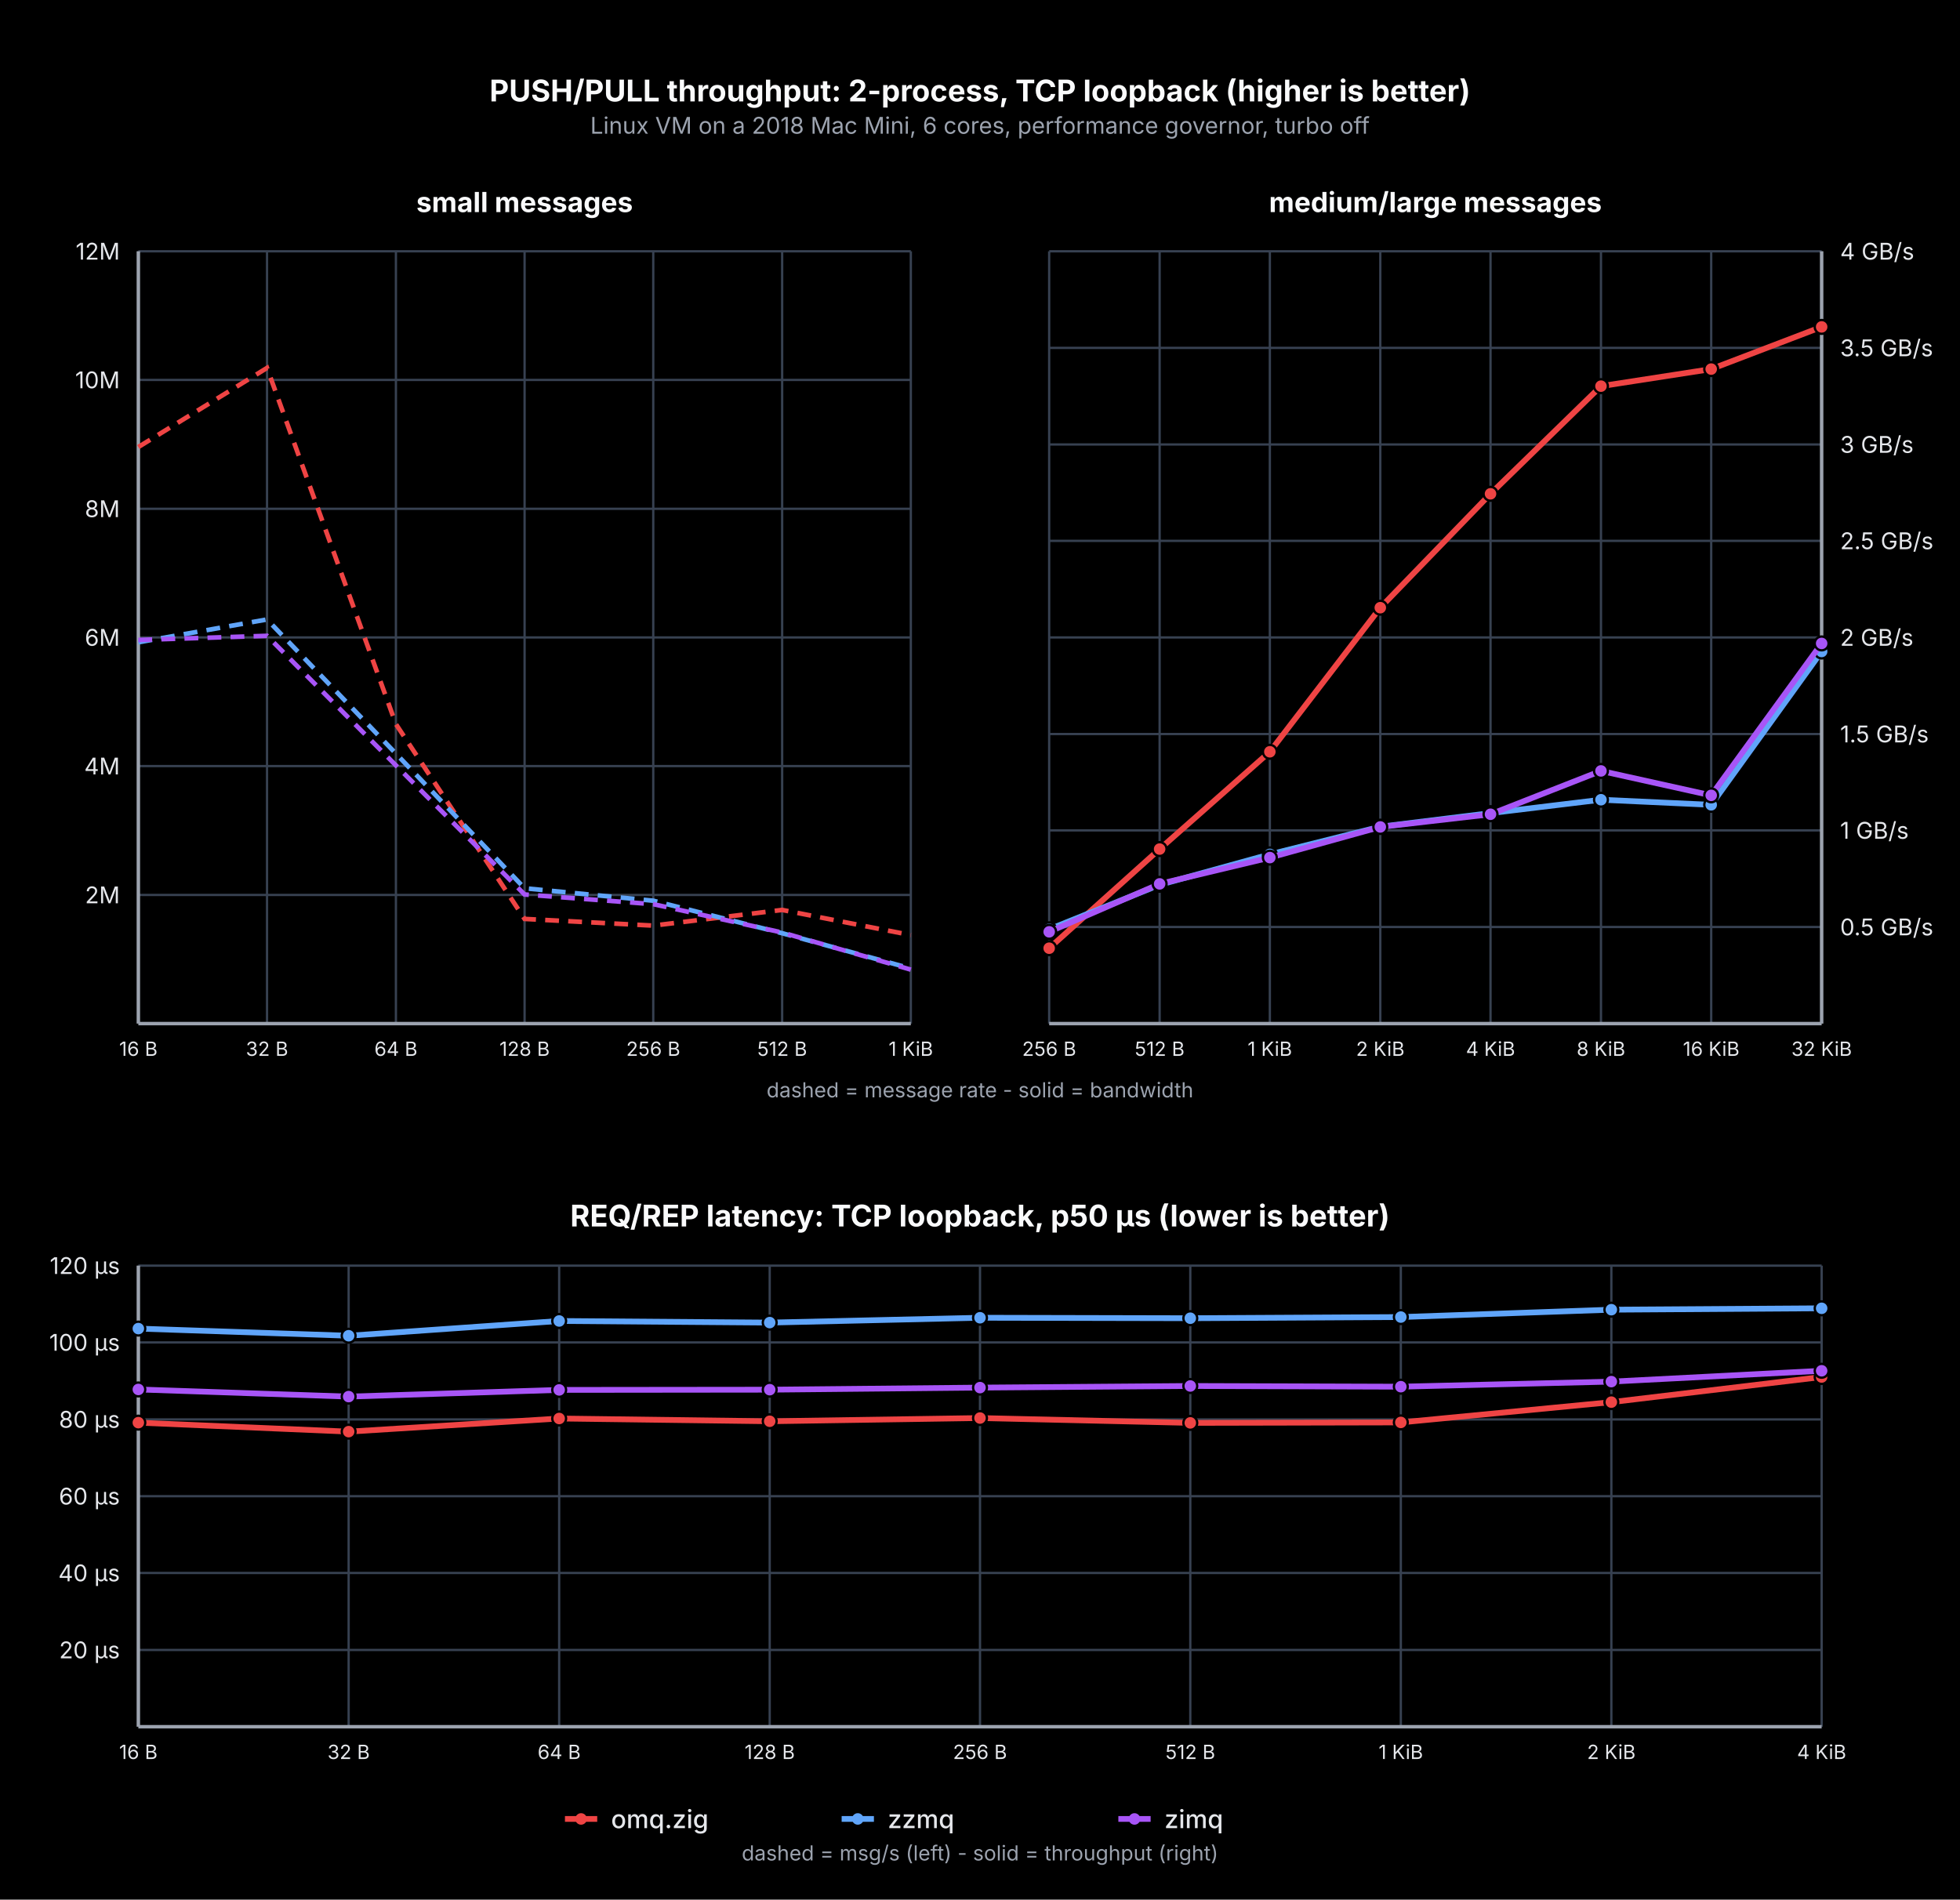
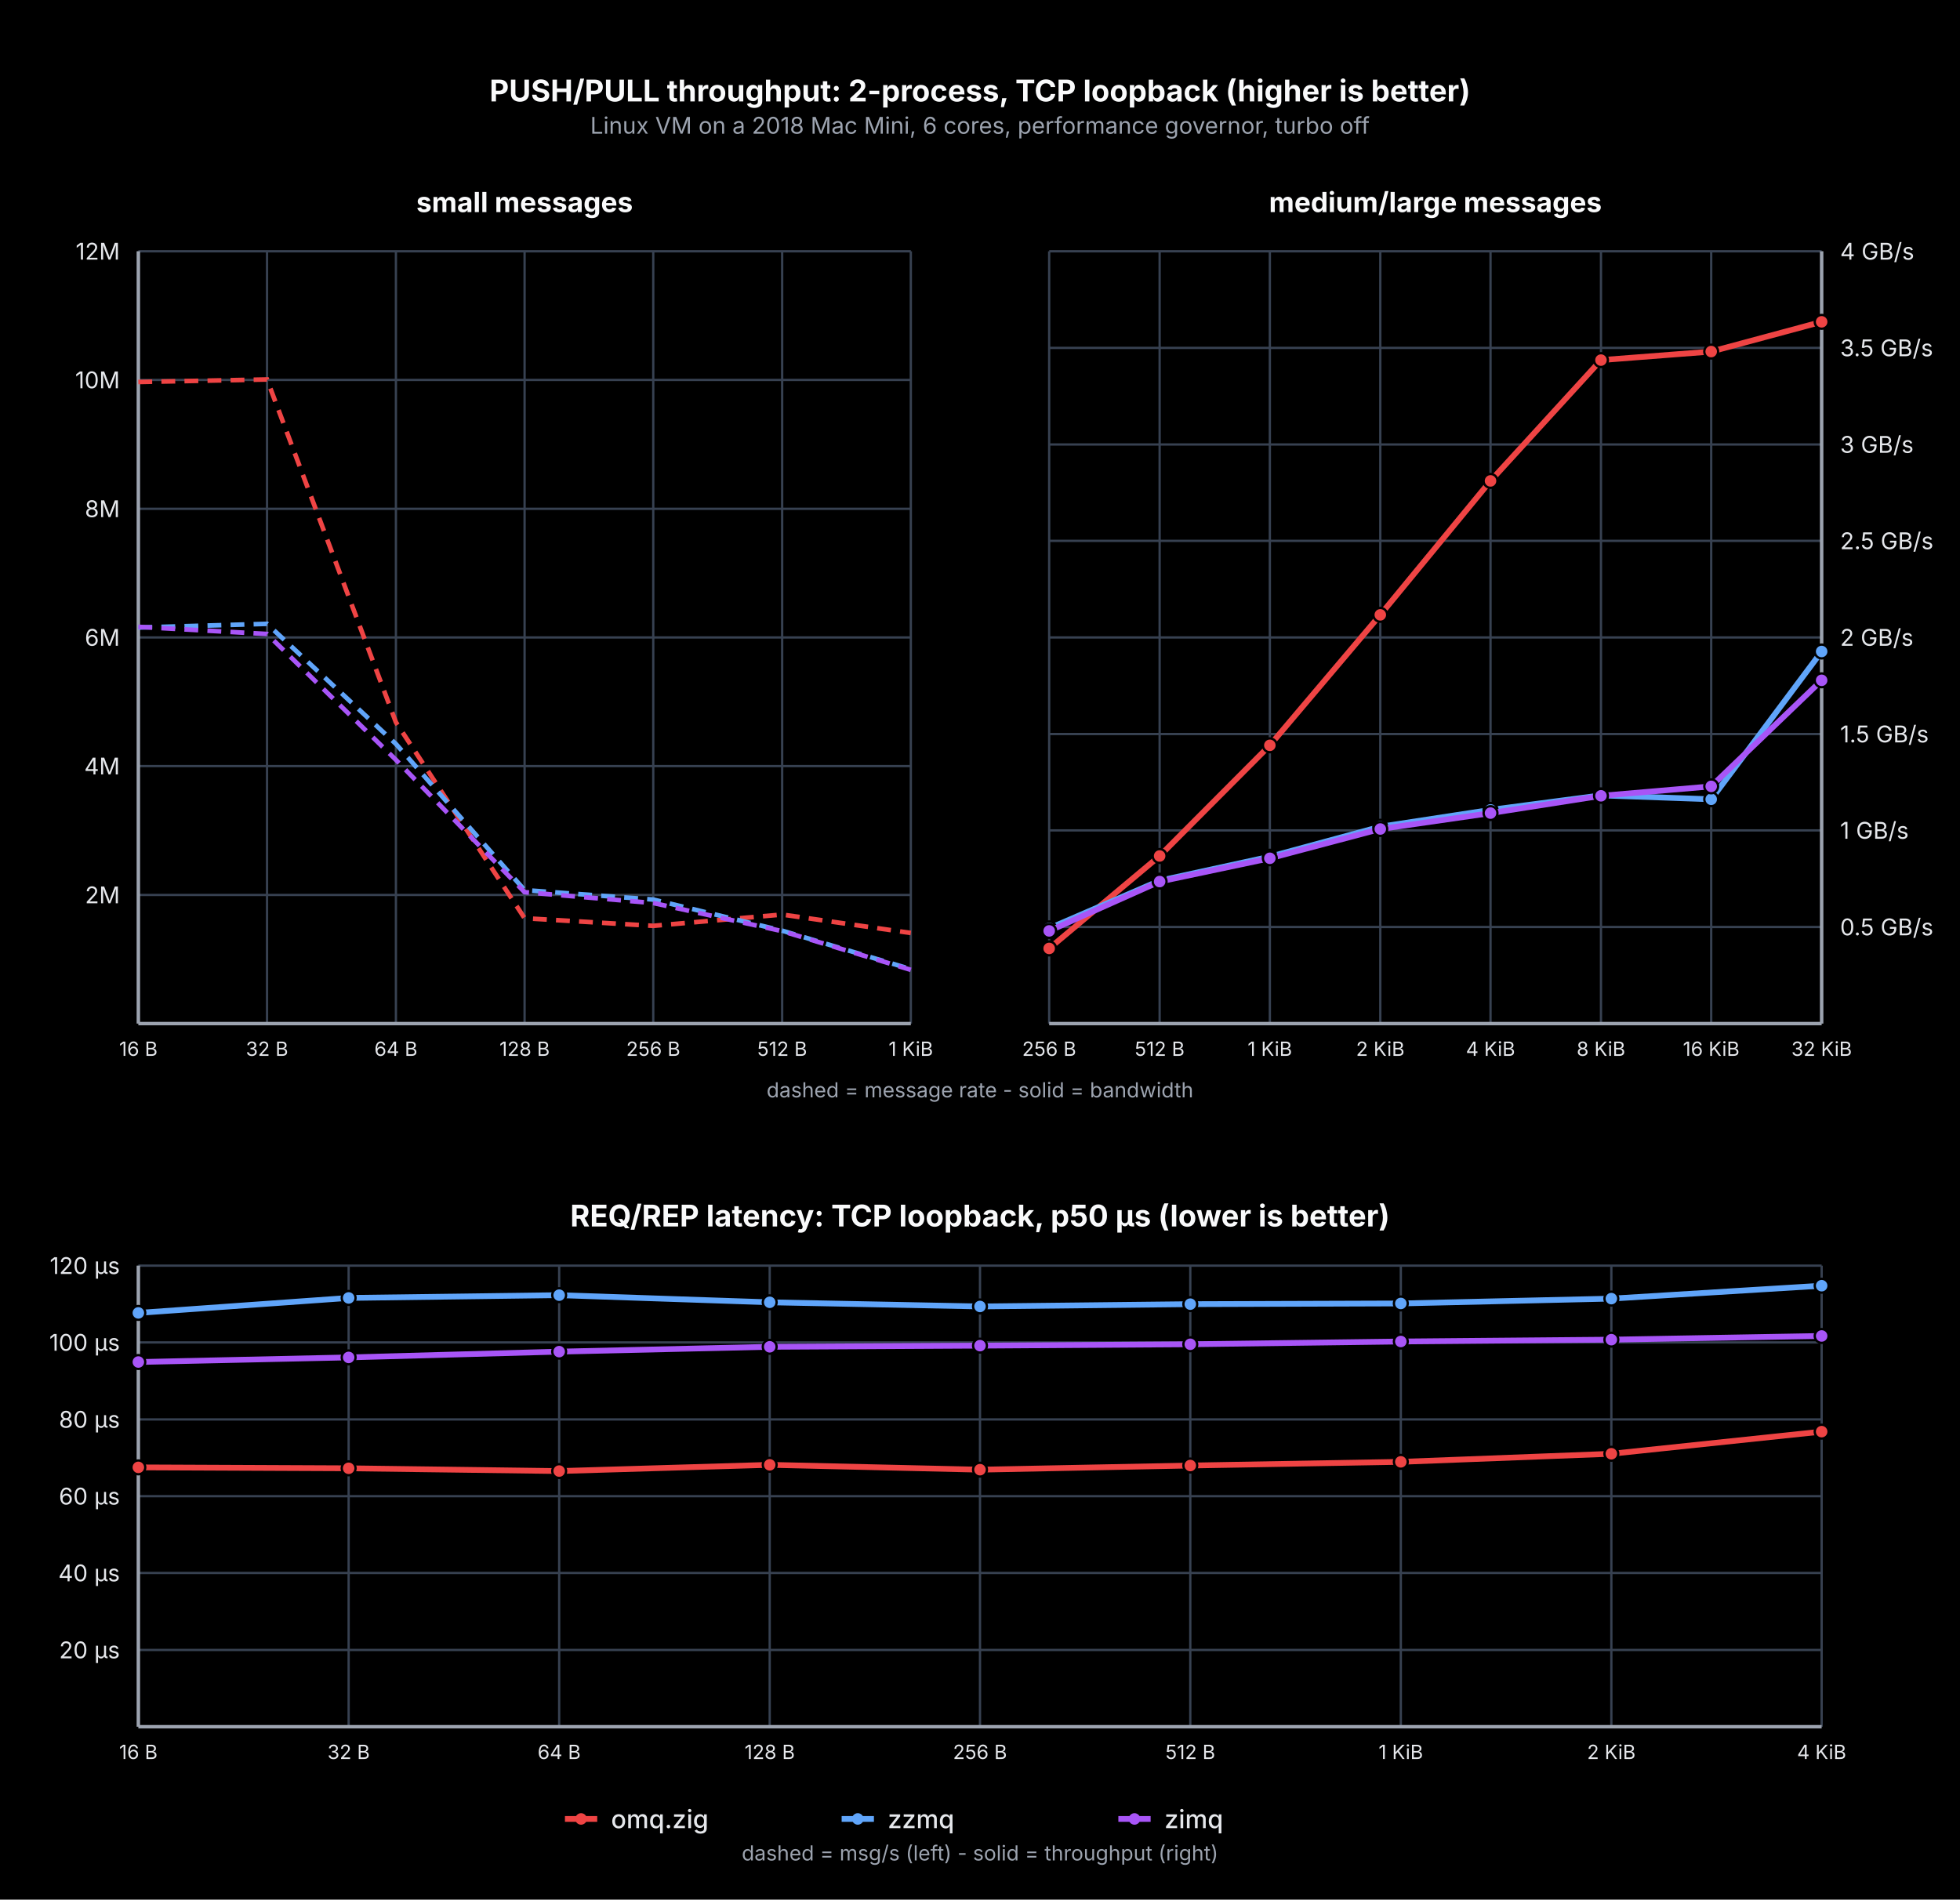
<svg xmlns="http://www.w3.org/2000/svg" viewBox="0 0 850 824" font-family="system-ui, -apple-system, sans-serif">
  <rect width="850" height="824" fill="#000000" />
  <text x="425.0" y="44" text-anchor="middle" fill="#f9fafb" font-size="13" font-weight="700">PUSH/PULL throughput: 2-process, TCP loopback (higher is better)</text>
  <text x="425.0" y="58" text-anchor="middle" fill="#9ca3af" font-size="10">Linux VM on a 2018 Mac Mini, 6 cores, performance governor, turbo off</text>
  <line x1="60" y1="388.2" x2="395" y2="388.2" stroke="#374151" stroke-width="1" />
  <text x="52" y="388.2" text-anchor="end" dominant-baseline="middle" fill="#e5e7eb" font-size="10">2M</text>
  <line x1="60" y1="332.3" x2="395" y2="332.3" stroke="#374151" stroke-width="1" />
  <text x="52" y="332.3" text-anchor="end" dominant-baseline="middle" fill="#e5e7eb" font-size="10">4M</text>
  <line x1="60" y1="276.5" x2="395" y2="276.5" stroke="#374151" stroke-width="1" />
  <text x="52" y="276.5" text-anchor="end" dominant-baseline="middle" fill="#e5e7eb" font-size="10">6M</text>
  <line x1="60" y1="220.7" x2="395" y2="220.7" stroke="#374151" stroke-width="1" />
  <text x="52" y="220.7" text-anchor="end" dominant-baseline="middle" fill="#e5e7eb" font-size="10">8M</text>
  <line x1="60" y1="164.8" x2="395" y2="164.8" stroke="#374151" stroke-width="1" />
  <text x="52" y="164.8" text-anchor="end" dominant-baseline="middle" fill="#e5e7eb" font-size="10">10M</text>
  <line x1="60" y1="109.0" x2="395" y2="109.0" stroke="#374151" stroke-width="1" />
  <text x="52" y="109.0" text-anchor="end" dominant-baseline="middle" fill="#e5e7eb" font-size="10">12M</text>
  <line x1="60.0" y1="109" x2="60.0" y2="444" stroke="#374151" stroke-width="1" />
  <line x1="115.8" y1="109" x2="115.8" y2="444" stroke="#374151" stroke-width="1" />
  <line x1="171.7" y1="109" x2="171.7" y2="444" stroke="#374151" stroke-width="1" />
  <line x1="227.5" y1="109" x2="227.5" y2="444" stroke="#374151" stroke-width="1" />
  <line x1="283.3" y1="109" x2="283.3" y2="444" stroke="#374151" stroke-width="1" />
  <line x1="339.2" y1="109" x2="339.2" y2="444" stroke="#374151" stroke-width="1" />
  <line x1="395.0" y1="109" x2="395.0" y2="444" stroke="#374151" stroke-width="1" />
  <line x1="60" y1="109" x2="60" y2="444" stroke="#9ca3af" stroke-width="1.5" />
  <line x1="60" y1="444" x2="395" y2="444" stroke="#9ca3af" stroke-width="1.5" />
  <line x1="455" y1="402.1" x2="790" y2="402.1" stroke="#374151" stroke-width="1" />
  <text x="798" y="402.1" text-anchor="start" dominant-baseline="middle" fill="#e5e7eb" font-size="10">0.5 GB/s</text>
  <line x1="455" y1="360.2" x2="790" y2="360.2" stroke="#374151" stroke-width="1" />
  <text x="798" y="360.2" text-anchor="start" dominant-baseline="middle" fill="#e5e7eb" font-size="10">1 GB/s</text>
  <line x1="455" y1="318.4" x2="790" y2="318.4" stroke="#374151" stroke-width="1" />
  <text x="798" y="318.4" text-anchor="start" dominant-baseline="middle" fill="#e5e7eb" font-size="10">1.5 GB/s</text>
  <line x1="455" y1="276.5" x2="790" y2="276.5" stroke="#374151" stroke-width="1" />
  <text x="798" y="276.5" text-anchor="start" dominant-baseline="middle" fill="#e5e7eb" font-size="10">2 GB/s</text>
  <line x1="455" y1="234.6" x2="790" y2="234.6" stroke="#374151" stroke-width="1" />
  <text x="798" y="234.6" text-anchor="start" dominant-baseline="middle" fill="#e5e7eb" font-size="10">2.5 GB/s</text>
  <line x1="455" y1="192.8" x2="790" y2="192.8" stroke="#374151" stroke-width="1" />
  <text x="798" y="192.8" text-anchor="start" dominant-baseline="middle" fill="#e5e7eb" font-size="10">3 GB/s</text>
  <line x1="455" y1="150.9" x2="790" y2="150.9" stroke="#374151" stroke-width="1" />
  <text x="798" y="150.9" text-anchor="start" dominant-baseline="middle" fill="#e5e7eb" font-size="10">3.5 GB/s</text>
  <line x1="455" y1="109.0" x2="790" y2="109.0" stroke="#374151" stroke-width="1" />
  <text x="798" y="109.0" text-anchor="start" dominant-baseline="middle" fill="#e5e7eb" font-size="10">4 GB/s</text>
  <line x1="455.0" y1="109" x2="455.0" y2="444" stroke="#374151" stroke-width="1" />
  <line x1="502.9" y1="109" x2="502.9" y2="444" stroke="#374151" stroke-width="1" />
  <line x1="550.7" y1="109" x2="550.7" y2="444" stroke="#374151" stroke-width="1" />
  <line x1="598.6" y1="109" x2="598.6" y2="444" stroke="#374151" stroke-width="1" />
  <line x1="646.4" y1="109" x2="646.4" y2="444" stroke="#374151" stroke-width="1" />
  <line x1="694.3" y1="109" x2="694.3" y2="444" stroke="#374151" stroke-width="1" />
  <line x1="742.1" y1="109" x2="742.1" y2="444" stroke="#374151" stroke-width="1" />
  <line x1="790.0" y1="109" x2="790.0" y2="444" stroke="#374151" stroke-width="1" />
  <line x1="790" y1="109" x2="790" y2="444" stroke="#9ca3af" stroke-width="1.5" />
  <line x1="455" y1="444" x2="790" y2="444" stroke="#9ca3af" stroke-width="1.5" />
  <text x="227.5" y="92" text-anchor="middle" fill="#f9fafb" font-size="12" font-weight="700">small messages</text>
  <text x="622.5" y="92" text-anchor="middle" fill="#f9fafb" font-size="12" font-weight="700">medium/large messages</text>
-   <polyline points="60.0,193.9 115.8,159.6 171.7,314.1 227.5,398.6 283.3,401.5 339.2,394.7 395.0,405.6" fill="none" stroke="#ef4444" stroke-width="2" stroke-dasharray="6,4" />
-   <polyline points="60.0,278.6 115.8,268.7 171.7,326.9 227.5,385.3 283.3,390.7 339.2,404.8 395.0,420.1" fill="none" stroke="#60a5fa" stroke-width="2" stroke-dasharray="6,4" />
-   <polyline points="60.0,277.6 115.8,275.8 171.7,332.0 227.5,388.0 283.3,392.2 339.2,404.5 395.0,420.6" fill="none" stroke="#a855f7" stroke-width="2" stroke-dasharray="6,4" />
-   <polyline points="455.0,411.3 502.9,368.3 550.7,326.1 598.6,263.6 646.4,214.2 694.3,167.5 742.1,160.1 790.0,141.8" fill="none" stroke="#ef4444" stroke-width="2.5" stroke-linecap="round" stroke-linejoin="round" />
-   <circle cx="455.0" cy="411.3" r="3" fill="#ef4444" stroke="#000000" stroke-width="1" />
-   <circle cx="502.9" cy="368.3" r="3" fill="#ef4444" stroke="#000000" stroke-width="1" />
-   <circle cx="550.7" cy="326.1" r="3" fill="#ef4444" stroke="#000000" stroke-width="1" />
-   <circle cx="598.6" cy="263.6" r="3" fill="#ef4444" stroke="#000000" stroke-width="1" />
-   <circle cx="646.4" cy="214.2" r="3" fill="#ef4444" stroke="#000000" stroke-width="1" />
-   <circle cx="694.3" cy="167.5" r="3" fill="#ef4444" stroke="#000000" stroke-width="1" />
-   <circle cx="742.1" cy="160.1" r="3" fill="#ef4444" stroke="#000000" stroke-width="1" />
-   <circle cx="790.0" cy="141.8" r="3" fill="#ef4444" stroke="#000000" stroke-width="1" />
-   <polyline points="455.0,403.1 502.9,383.8 550.7,370.6 598.6,358.6 646.4,352.7 694.3,346.9 742.1,349.1 790.0,282.6" fill="none" stroke="#60a5fa" stroke-width="2.5" stroke-linecap="round" stroke-linejoin="round" />
-   <circle cx="455.0" cy="403.1" r="3" fill="#60a5fa" stroke="#000000" stroke-width="1" />
-   <circle cx="502.9" cy="383.8" r="3" fill="#60a5fa" stroke="#000000" stroke-width="1" />
-   <circle cx="550.7" cy="370.6" r="3" fill="#60a5fa" stroke="#000000" stroke-width="1" />
+   <polyline points="60.0,165.7 115.8,164.6 171.7,313.3 227.5,398.3 283.3,401.6 339.2,396.7 395.0,404.7" fill="none" stroke="#ef4444" stroke-width="2" stroke-dasharray="6,4" />
+   <polyline points="60.0,272.2 115.8,270.6 171.7,322.7 227.5,386.1 283.3,390.2 339.2,403.7 395.0,420.4" fill="none" stroke="#60a5fa" stroke-width="2" stroke-dasharray="6,4" />
+   <polyline points="60.0,271.9 115.8,275.0 171.7,329.6 227.5,387.0 283.3,391.7 339.2,403.9 395.0,420.7" fill="none" stroke="#a855f7" stroke-width="2" stroke-dasharray="6,4" />
+   <polyline points="455.0,411.4 502.9,371.3 550.7,323.3 598.6,266.7 646.4,208.6 694.3,156.2 742.1,152.5 790.0,139.6" fill="none" stroke="#ef4444" stroke-width="2.5" stroke-linecap="round" stroke-linejoin="round" />
+   <circle cx="455.0" cy="411.4" r="3" fill="#ef4444" stroke="#000000" stroke-width="1" />
+   <circle cx="502.9" cy="371.3" r="3" fill="#ef4444" stroke="#000000" stroke-width="1" />
+   <circle cx="550.7" cy="323.3" r="3" fill="#ef4444" stroke="#000000" stroke-width="1" />
+   <circle cx="598.6" cy="266.7" r="3" fill="#ef4444" stroke="#000000" stroke-width="1" />
+   <circle cx="646.4" cy="208.6" r="3" fill="#ef4444" stroke="#000000" stroke-width="1" />
+   <circle cx="694.3" cy="156.2" r="3" fill="#ef4444" stroke="#000000" stroke-width="1" />
+   <circle cx="742.1" cy="152.5" r="3" fill="#ef4444" stroke="#000000" stroke-width="1" />
+   <circle cx="790.0" cy="139.6" r="3" fill="#ef4444" stroke="#000000" stroke-width="1" />
+   <polyline points="455.0,402.7 502.9,382.0 550.7,371.6 598.6,358.6 646.4,351.3 694.3,345.0 742.1,346.7 790.0,282.6" fill="none" stroke="#60a5fa" stroke-width="2.5" stroke-linecap="round" stroke-linejoin="round" />
+   <circle cx="455.0" cy="402.7" r="3" fill="#60a5fa" stroke="#000000" stroke-width="1" />
+   <circle cx="502.9" cy="382.0" r="3" fill="#60a5fa" stroke="#000000" stroke-width="1" />
+   <circle cx="550.7" cy="371.6" r="3" fill="#60a5fa" stroke="#000000" stroke-width="1" />
  <circle cx="598.6" cy="358.6" r="3" fill="#60a5fa" stroke="#000000" stroke-width="1" />
-   <circle cx="646.4" cy="352.7" r="3" fill="#60a5fa" stroke="#000000" stroke-width="1" />
-   <circle cx="694.3" cy="346.9" r="3" fill="#60a5fa" stroke="#000000" stroke-width="1" />
-   <circle cx="742.1" cy="349.1" r="3" fill="#60a5fa" stroke="#000000" stroke-width="1" />
+   <circle cx="646.4" cy="351.3" r="3" fill="#60a5fa" stroke="#000000" stroke-width="1" />
+   <circle cx="694.3" cy="345.0" r="3" fill="#60a5fa" stroke="#000000" stroke-width="1" />
+   <circle cx="742.1" cy="346.7" r="3" fill="#60a5fa" stroke="#000000" stroke-width="1" />
  <circle cx="790.0" cy="282.6" r="3" fill="#60a5fa" stroke="#000000" stroke-width="1" />
-   <polyline points="455.0,404.2 502.9,383.4 550.7,372.0 598.6,358.7 646.4,353.2 694.3,334.4 742.1,345.0 790.0,279.1" fill="none" stroke="#a855f7" stroke-width="2.5" stroke-linecap="round" stroke-linejoin="round" />
-   <circle cx="455.0" cy="404.2" r="3" fill="#a855f7" stroke="#000000" stroke-width="1" />
-   <circle cx="502.9" cy="383.4" r="3" fill="#a855f7" stroke="#000000" stroke-width="1" />
-   <circle cx="550.7" cy="372.0" r="3" fill="#a855f7" stroke="#000000" stroke-width="1" />
-   <circle cx="598.6" cy="358.7" r="3" fill="#a855f7" stroke="#000000" stroke-width="1" />
-   <circle cx="646.4" cy="353.2" r="3" fill="#a855f7" stroke="#000000" stroke-width="1" />
-   <circle cx="694.3" cy="334.4" r="3" fill="#a855f7" stroke="#000000" stroke-width="1" />
-   <circle cx="742.1" cy="345.0" r="3" fill="#a855f7" stroke="#000000" stroke-width="1" />
-   <circle cx="790.0" cy="279.1" r="3" fill="#a855f7" stroke="#000000" stroke-width="1" />
+   <polyline points="455.0,403.8 502.9,382.4 550.7,372.3 598.6,359.6 646.4,352.7 694.3,345.2 742.1,341.1 790.0,295.1" fill="none" stroke="#a855f7" stroke-width="2.5" stroke-linecap="round" stroke-linejoin="round" />
+   <circle cx="455.0" cy="403.8" r="3" fill="#a855f7" stroke="#000000" stroke-width="1" />
+   <circle cx="502.9" cy="382.4" r="3" fill="#a855f7" stroke="#000000" stroke-width="1" />
+   <circle cx="550.7" cy="372.3" r="3" fill="#a855f7" stroke="#000000" stroke-width="1" />
+   <circle cx="598.6" cy="359.6" r="3" fill="#a855f7" stroke="#000000" stroke-width="1" />
+   <circle cx="646.4" cy="352.7" r="3" fill="#a855f7" stroke="#000000" stroke-width="1" />
+   <circle cx="694.3" cy="345.2" r="3" fill="#a855f7" stroke="#000000" stroke-width="1" />
+   <circle cx="742.1" cy="341.1" r="3" fill="#a855f7" stroke="#000000" stroke-width="1" />
+   <circle cx="790.0" cy="295.1" r="3" fill="#a855f7" stroke="#000000" stroke-width="1" />
  <text x="60.0" y="458" text-anchor="middle" fill="#e5e7eb" font-size="8.5">16 B</text>
  <text x="115.8" y="458" text-anchor="middle" fill="#e5e7eb" font-size="8.5">32 B</text>
  <text x="171.7" y="458" text-anchor="middle" fill="#e5e7eb" font-size="8.5">64 B</text>
  <text x="227.5" y="458" text-anchor="middle" fill="#e5e7eb" font-size="8.5">128 B</text>
  <text x="283.3" y="458" text-anchor="middle" fill="#e5e7eb" font-size="8.5">256 B</text>
  <text x="339.2" y="458" text-anchor="middle" fill="#e5e7eb" font-size="8.5">512 B</text>
  <text x="395.0" y="458" text-anchor="middle" fill="#e5e7eb" font-size="8.5">1 KiB</text>
  <text x="455.0" y="458" text-anchor="middle" fill="#e5e7eb" font-size="8.5">256 B</text>
  <text x="502.9" y="458" text-anchor="middle" fill="#e5e7eb" font-size="8.5">512 B</text>
  <text x="550.7" y="458" text-anchor="middle" fill="#e5e7eb" font-size="8.5">1 KiB</text>
  <text x="598.6" y="458" text-anchor="middle" fill="#e5e7eb" font-size="8.5">2 KiB</text>
  <text x="646.4" y="458" text-anchor="middle" fill="#e5e7eb" font-size="8.5">4 KiB</text>
  <text x="694.3" y="458" text-anchor="middle" fill="#e5e7eb" font-size="8.5">8 KiB</text>
  <text x="742.1" y="458" text-anchor="middle" fill="#e5e7eb" font-size="8.5">16 KiB</text>
  <text x="790.0" y="458" text-anchor="middle" fill="#e5e7eb" font-size="8.5">32 KiB</text>
  <text x="425.0" y="476" text-anchor="middle" fill="#9ca3af" font-size="9">dashed = message rate - solid = bandwidth</text>
  <text x="425.0" y="532" text-anchor="middle" fill="#f9fafb" font-size="13" font-weight="700">REQ/REP latency: TCP loopback, p50 μs (lower is better)</text>
  <line x1="60" y1="715.7" x2="790" y2="715.7" stroke="#374151" stroke-width="1" />
  <text x="52" y="715.7" text-anchor="end" dominant-baseline="middle" fill="#e5e7eb" font-size="10">20 μs</text>
  <line x1="60" y1="682.3" x2="790" y2="682.3" stroke="#374151" stroke-width="1" />
  <text x="52" y="682.3" text-anchor="end" dominant-baseline="middle" fill="#e5e7eb" font-size="10">40 μs</text>
  <line x1="60" y1="649.0" x2="790" y2="649.0" stroke="#374151" stroke-width="1" />
  <text x="52" y="649.0" text-anchor="end" dominant-baseline="middle" fill="#e5e7eb" font-size="10">60 μs</text>
  <line x1="60" y1="615.7" x2="790" y2="615.7" stroke="#374151" stroke-width="1" />
  <text x="52" y="615.7" text-anchor="end" dominant-baseline="middle" fill="#e5e7eb" font-size="10">80 μs</text>
  <line x1="60" y1="582.3" x2="790" y2="582.3" stroke="#374151" stroke-width="1" />
  <text x="52" y="582.3" text-anchor="end" dominant-baseline="middle" fill="#e5e7eb" font-size="10">100 μs</text>
  <line x1="60" y1="549.0" x2="790" y2="549.0" stroke="#374151" stroke-width="1" />
  <text x="52" y="549.0" text-anchor="end" dominant-baseline="middle" fill="#e5e7eb" font-size="10">120 μs</text>
  <line x1="60.0" y1="549" x2="60.0" y2="749" stroke="#374151" stroke-width="1" />
  <line x1="151.2" y1="549" x2="151.2" y2="749" stroke="#374151" stroke-width="1" />
  <line x1="242.5" y1="549" x2="242.5" y2="749" stroke="#374151" stroke-width="1" />
  <line x1="333.8" y1="549" x2="333.8" y2="749" stroke="#374151" stroke-width="1" />
  <line x1="425.0" y1="549" x2="425.0" y2="749" stroke="#374151" stroke-width="1" />
  <line x1="516.2" y1="549" x2="516.2" y2="749" stroke="#374151" stroke-width="1" />
  <line x1="607.5" y1="549" x2="607.5" y2="749" stroke="#374151" stroke-width="1" />
  <line x1="698.8" y1="549" x2="698.8" y2="749" stroke="#374151" stroke-width="1" />
  <line x1="790.0" y1="549" x2="790.0" y2="749" stroke="#374151" stroke-width="1" />
  <line x1="60" y1="549" x2="60" y2="749" stroke="#9ca3af" stroke-width="1.5" />
  <line x1="60" y1="749" x2="790" y2="749" stroke="#9ca3af" stroke-width="1.5" />
-   <polyline points="60.0,617.1 151.2,621.0 242.5,615.3 333.8,616.5 425.0,615.1 516.2,617.2 607.5,617.0 698.8,608.2 790.0,597.3" fill="none" stroke="#ef4444" stroke-width="2.5" stroke-linecap="round" stroke-linejoin="round" />
-   <circle cx="60.0" cy="617.1" r="3" fill="#ef4444" stroke="#000000" stroke-width="1" />
-   <circle cx="151.2" cy="621.0" r="3" fill="#ef4444" stroke="#000000" stroke-width="1" />
-   <circle cx="242.5" cy="615.3" r="3" fill="#ef4444" stroke="#000000" stroke-width="1" />
-   <circle cx="333.8" cy="616.5" r="3" fill="#ef4444" stroke="#000000" stroke-width="1" />
-   <circle cx="425.0" cy="615.1" r="3" fill="#ef4444" stroke="#000000" stroke-width="1" />
-   <circle cx="516.2" cy="617.2" r="3" fill="#ef4444" stroke="#000000" stroke-width="1" />
-   <circle cx="607.5" cy="617.0" r="3" fill="#ef4444" stroke="#000000" stroke-width="1" />
-   <circle cx="698.8" cy="608.2" r="3" fill="#ef4444" stroke="#000000" stroke-width="1" />
-   <circle cx="790.0" cy="597.3" r="3" fill="#ef4444" stroke="#000000" stroke-width="1" />
-   <polyline points="60.0,576.3 151.2,579.4 242.5,573.0 333.8,573.7 425.0,571.6 516.2,571.8 607.5,571.3 698.8,568.1 790.0,567.5" fill="none" stroke="#60a5fa" stroke-width="2.5" stroke-linecap="round" stroke-linejoin="round" />
-   <circle cx="60.0" cy="576.3" r="3" fill="#60a5fa" stroke="#000000" stroke-width="1" />
-   <circle cx="151.2" cy="579.4" r="3" fill="#60a5fa" stroke="#000000" stroke-width="1" />
-   <circle cx="242.5" cy="573.0" r="3" fill="#60a5fa" stroke="#000000" stroke-width="1" />
-   <circle cx="333.8" cy="573.7" r="3" fill="#60a5fa" stroke="#000000" stroke-width="1" />
-   <circle cx="425.0" cy="571.6" r="3" fill="#60a5fa" stroke="#000000" stroke-width="1" />
-   <circle cx="516.2" cy="571.8" r="3" fill="#60a5fa" stroke="#000000" stroke-width="1" />
-   <circle cx="607.5" cy="571.3" r="3" fill="#60a5fa" stroke="#000000" stroke-width="1" />
-   <circle cx="698.8" cy="568.1" r="3" fill="#60a5fa" stroke="#000000" stroke-width="1" />
-   <circle cx="790.0" cy="567.5" r="3" fill="#60a5fa" stroke="#000000" stroke-width="1" />
-   <polyline points="60.0,602.7 151.2,605.8 242.5,602.9 333.8,602.8 425.0,601.9 516.2,601.2 607.5,601.5 698.8,599.3 790.0,594.6" fill="none" stroke="#a855f7" stroke-width="2.5" stroke-linecap="round" stroke-linejoin="round" />
-   <circle cx="60.0" cy="602.7" r="3" fill="#a855f7" stroke="#000000" stroke-width="1" />
-   <circle cx="151.2" cy="605.8" r="3" fill="#a855f7" stroke="#000000" stroke-width="1" />
-   <circle cx="242.5" cy="602.9" r="3" fill="#a855f7" stroke="#000000" stroke-width="1" />
-   <circle cx="333.8" cy="602.8" r="3" fill="#a855f7" stroke="#000000" stroke-width="1" />
-   <circle cx="425.0" cy="601.9" r="3" fill="#a855f7" stroke="#000000" stroke-width="1" />
-   <circle cx="516.2" cy="601.2" r="3" fill="#a855f7" stroke="#000000" stroke-width="1" />
-   <circle cx="607.5" cy="601.5" r="3" fill="#a855f7" stroke="#000000" stroke-width="1" />
-   <circle cx="698.8" cy="599.3" r="3" fill="#a855f7" stroke="#000000" stroke-width="1" />
-   <circle cx="790.0" cy="594.6" r="3" fill="#a855f7" stroke="#000000" stroke-width="1" />
+   <polyline points="60.0,636.5 151.2,636.9 242.5,638.1 333.8,635.4 425.0,637.5 516.2,635.7 607.5,634.1 698.8,630.6 790.0,621.0" fill="none" stroke="#ef4444" stroke-width="2.5" stroke-linecap="round" stroke-linejoin="round" />
+   <circle cx="60.0" cy="636.5" r="3" fill="#ef4444" stroke="#000000" stroke-width="1" />
+   <circle cx="151.2" cy="636.9" r="3" fill="#ef4444" stroke="#000000" stroke-width="1" />
+   <circle cx="242.5" cy="638.1" r="3" fill="#ef4444" stroke="#000000" stroke-width="1" />
+   <circle cx="333.8" cy="635.4" r="3" fill="#ef4444" stroke="#000000" stroke-width="1" />
+   <circle cx="425.0" cy="637.5" r="3" fill="#ef4444" stroke="#000000" stroke-width="1" />
+   <circle cx="516.2" cy="635.7" r="3" fill="#ef4444" stroke="#000000" stroke-width="1" />
+   <circle cx="607.5" cy="634.1" r="3" fill="#ef4444" stroke="#000000" stroke-width="1" />
+   <circle cx="698.8" cy="630.6" r="3" fill="#ef4444" stroke="#000000" stroke-width="1" />
+   <circle cx="790.0" cy="621.0" r="3" fill="#ef4444" stroke="#000000" stroke-width="1" />
+   <polyline points="60.0,569.5 151.2,563.0 242.5,561.8 333.8,564.9 425.0,566.7 516.2,565.7 607.5,565.4 698.8,563.3 790.0,557.7" fill="none" stroke="#60a5fa" stroke-width="2.5" stroke-linecap="round" stroke-linejoin="round" />
+   <circle cx="60.0" cy="569.5" r="3" fill="#60a5fa" stroke="#000000" stroke-width="1" />
+   <circle cx="151.2" cy="563.0" r="3" fill="#60a5fa" stroke="#000000" stroke-width="1" />
+   <circle cx="242.5" cy="561.8" r="3" fill="#60a5fa" stroke="#000000" stroke-width="1" />
+   <circle cx="333.8" cy="564.9" r="3" fill="#60a5fa" stroke="#000000" stroke-width="1" />
+   <circle cx="425.0" cy="566.7" r="3" fill="#60a5fa" stroke="#000000" stroke-width="1" />
+   <circle cx="516.2" cy="565.7" r="3" fill="#60a5fa" stroke="#000000" stroke-width="1" />
+   <circle cx="607.5" cy="565.4" r="3" fill="#60a5fa" stroke="#000000" stroke-width="1" />
+   <circle cx="698.8" cy="563.3" r="3" fill="#60a5fa" stroke="#000000" stroke-width="1" />
+   <circle cx="790.0" cy="557.7" r="3" fill="#60a5fa" stroke="#000000" stroke-width="1" />
+   <polyline points="60.0,590.8 151.2,588.8 242.5,586.3 333.8,584.2 425.0,583.7 516.2,583.1 607.5,581.9 698.8,581.1 790.0,579.5" fill="none" stroke="#a855f7" stroke-width="2.5" stroke-linecap="round" stroke-linejoin="round" />
+   <circle cx="60.0" cy="590.8" r="3" fill="#a855f7" stroke="#000000" stroke-width="1" />
+   <circle cx="151.2" cy="588.8" r="3" fill="#a855f7" stroke="#000000" stroke-width="1" />
+   <circle cx="242.5" cy="586.3" r="3" fill="#a855f7" stroke="#000000" stroke-width="1" />
+   <circle cx="333.8" cy="584.2" r="3" fill="#a855f7" stroke="#000000" stroke-width="1" />
+   <circle cx="425.0" cy="583.7" r="3" fill="#a855f7" stroke="#000000" stroke-width="1" />
+   <circle cx="516.2" cy="583.1" r="3" fill="#a855f7" stroke="#000000" stroke-width="1" />
+   <circle cx="607.5" cy="581.9" r="3" fill="#a855f7" stroke="#000000" stroke-width="1" />
+   <circle cx="698.8" cy="581.1" r="3" fill="#a855f7" stroke="#000000" stroke-width="1" />
+   <circle cx="790.0" cy="579.5" r="3" fill="#a855f7" stroke="#000000" stroke-width="1" />
  <text x="60.0" y="763" text-anchor="middle" fill="#e5e7eb" font-size="8.5">16 B</text>
  <text x="151.2" y="763" text-anchor="middle" fill="#e5e7eb" font-size="8.5">32 B</text>
  <text x="242.5" y="763" text-anchor="middle" fill="#e5e7eb" font-size="8.5">64 B</text>
  <text x="333.8" y="763" text-anchor="middle" fill="#e5e7eb" font-size="8.5">128 B</text>
  <text x="425.0" y="763" text-anchor="middle" fill="#e5e7eb" font-size="8.5">256 B</text>
  <text x="516.2" y="763" text-anchor="middle" fill="#e5e7eb" font-size="8.5">512 B</text>
  <text x="607.5" y="763" text-anchor="middle" fill="#e5e7eb" font-size="8.5">1 KiB</text>
  <text x="698.8" y="763" text-anchor="middle" fill="#e5e7eb" font-size="8.5">2 KiB</text>
  <text x="790.0" y="763" text-anchor="middle" fill="#e5e7eb" font-size="8.5">4 KiB</text>
  <line x1="245" y1="789" x2="259" y2="789" stroke="#ef4444" stroke-width="2.5" />
  <circle cx="252" cy="789" r="2.5" fill="#ef4444" />
  <text x="265" y="793" fill="#e5e7eb" font-size="11" font-weight="500">omq.zig</text>
  <line x1="365" y1="789" x2="379" y2="789" stroke="#60a5fa" stroke-width="2.5" />
  <circle cx="372" cy="789" r="2.5" fill="#60a5fa" />
  <text x="385" y="793" fill="#e5e7eb" font-size="11" font-weight="500">zzmq</text>
  <line x1="485" y1="789" x2="499" y2="789" stroke="#a855f7" stroke-width="2.5" />
  <circle cx="492" cy="789" r="2.5" fill="#a855f7" />
  <text x="505" y="793" fill="#e5e7eb" font-size="11" font-weight="500">zimq</text>
  <text x="425.0" y="807" text-anchor="middle" fill="#9ca3af" font-size="9">dashed = msg/s (left) - solid = throughput (right)</text>
</svg>
